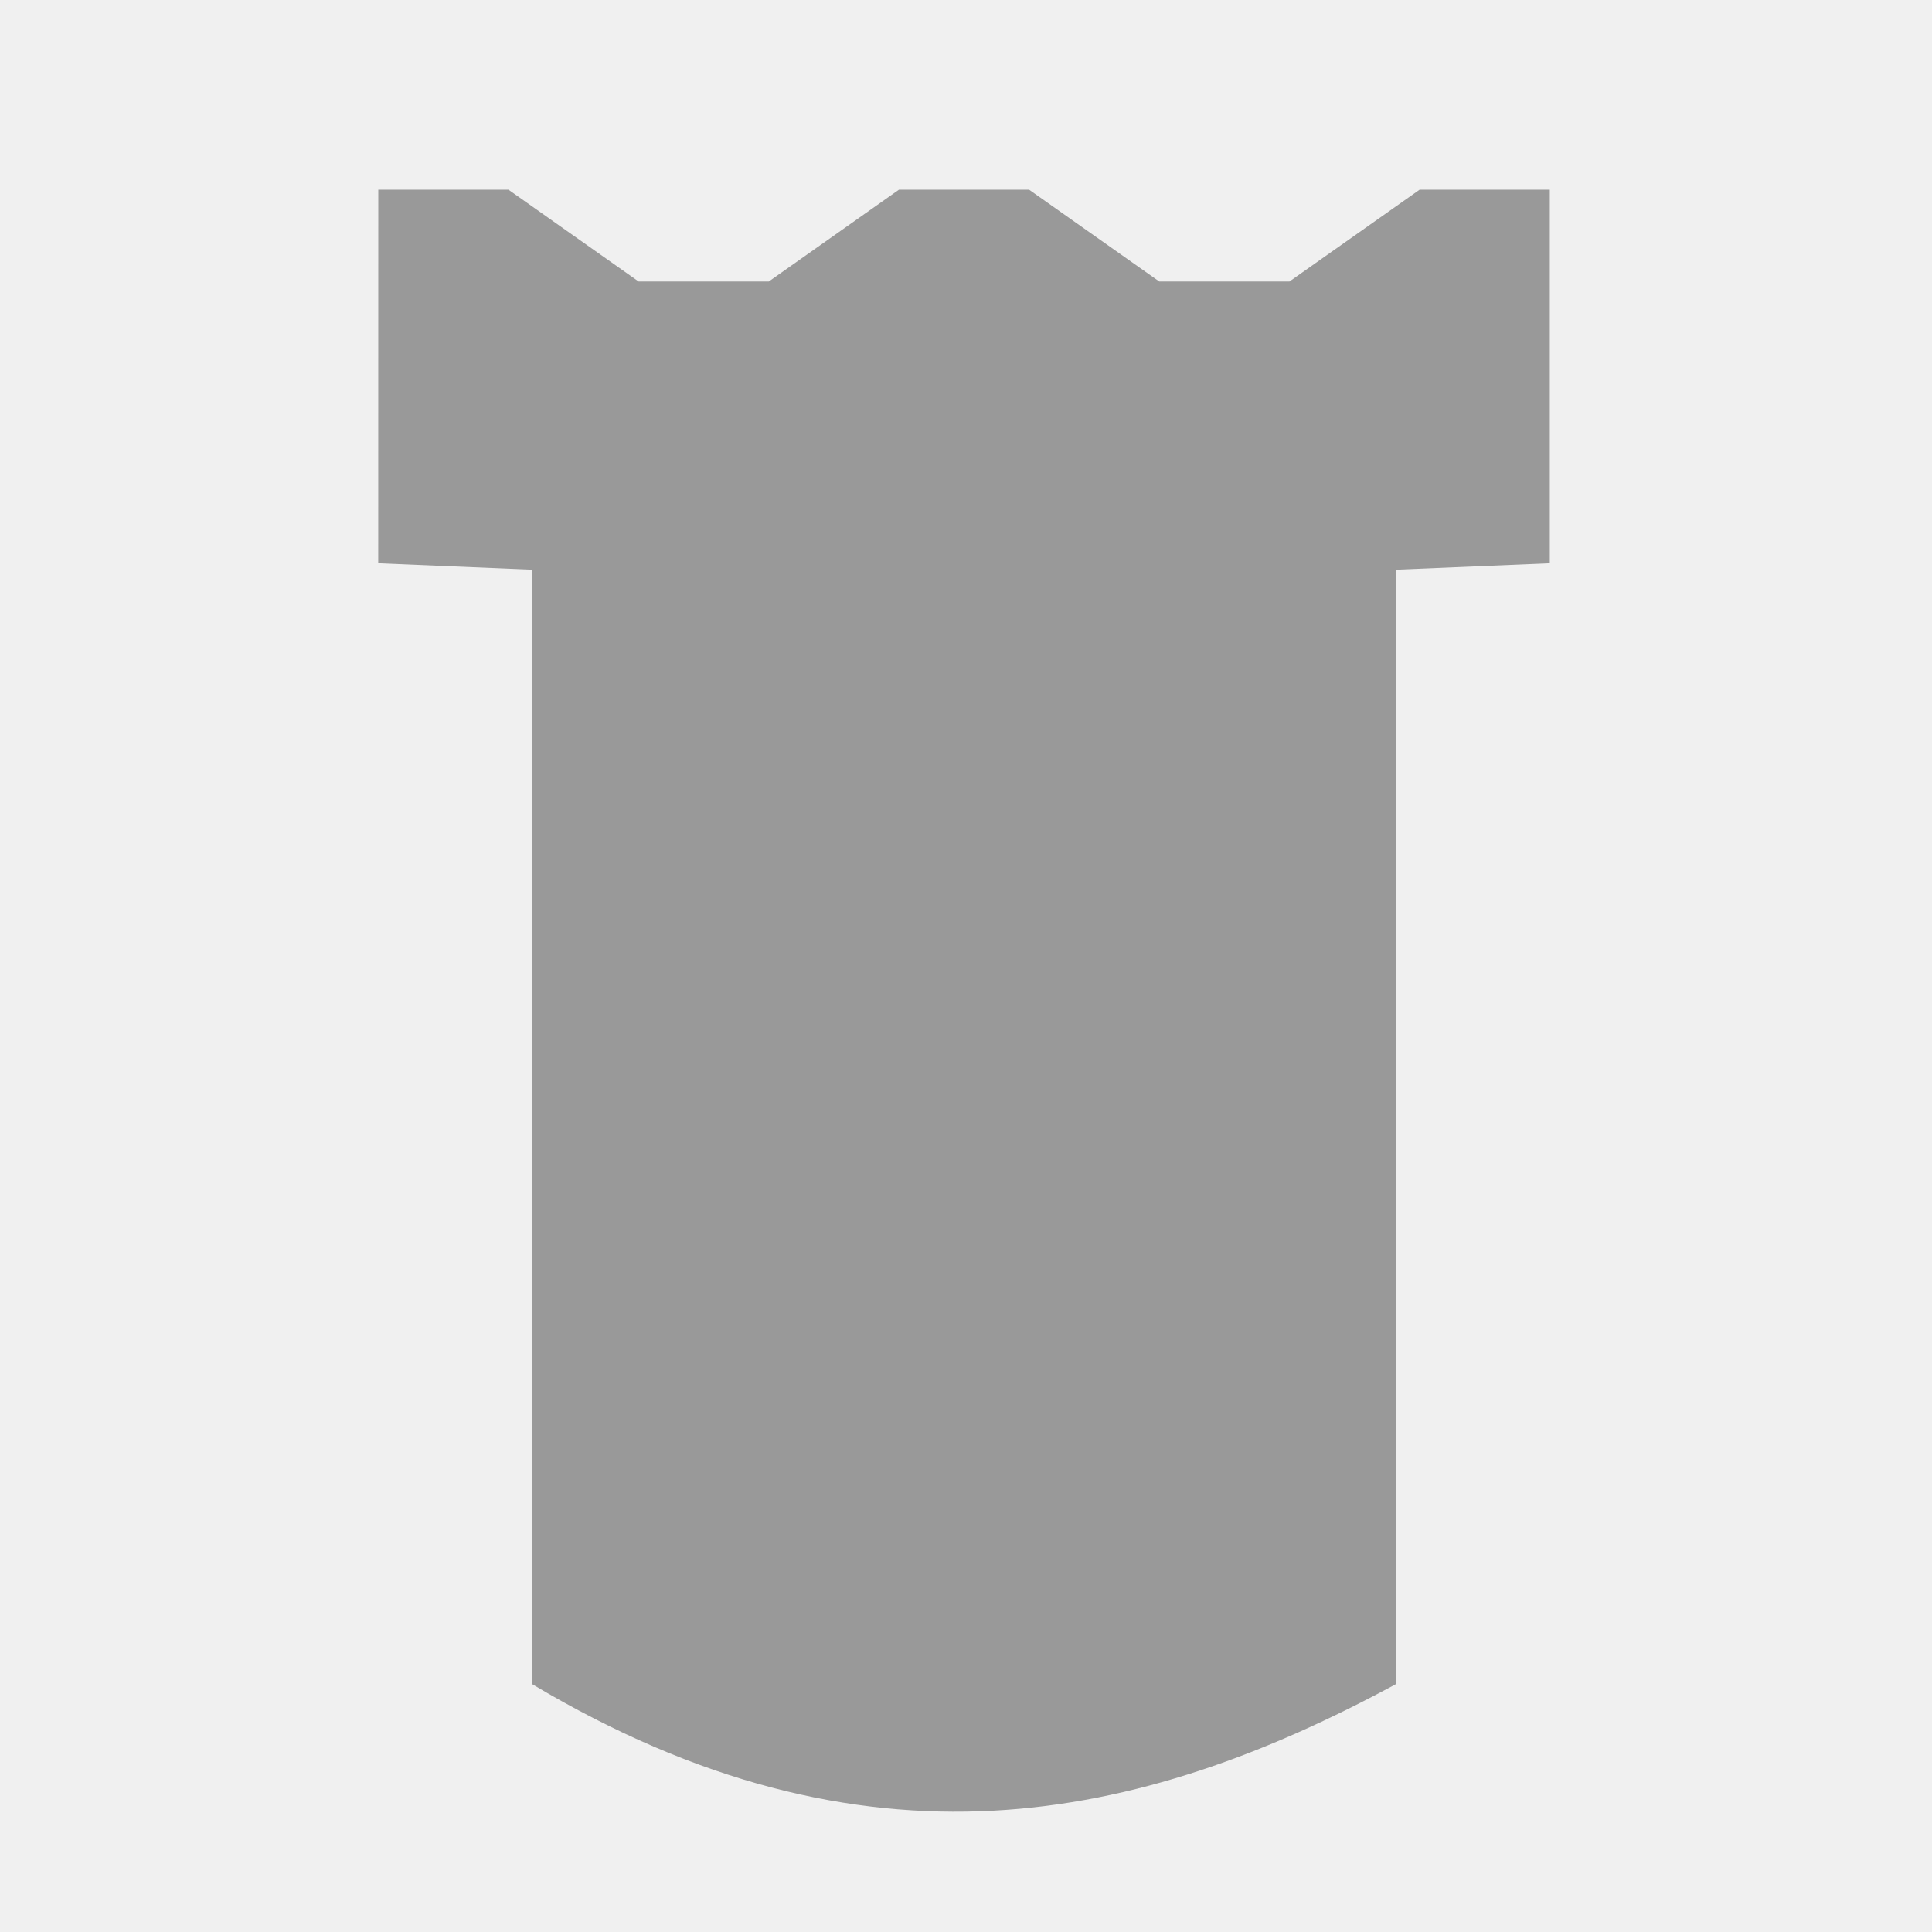
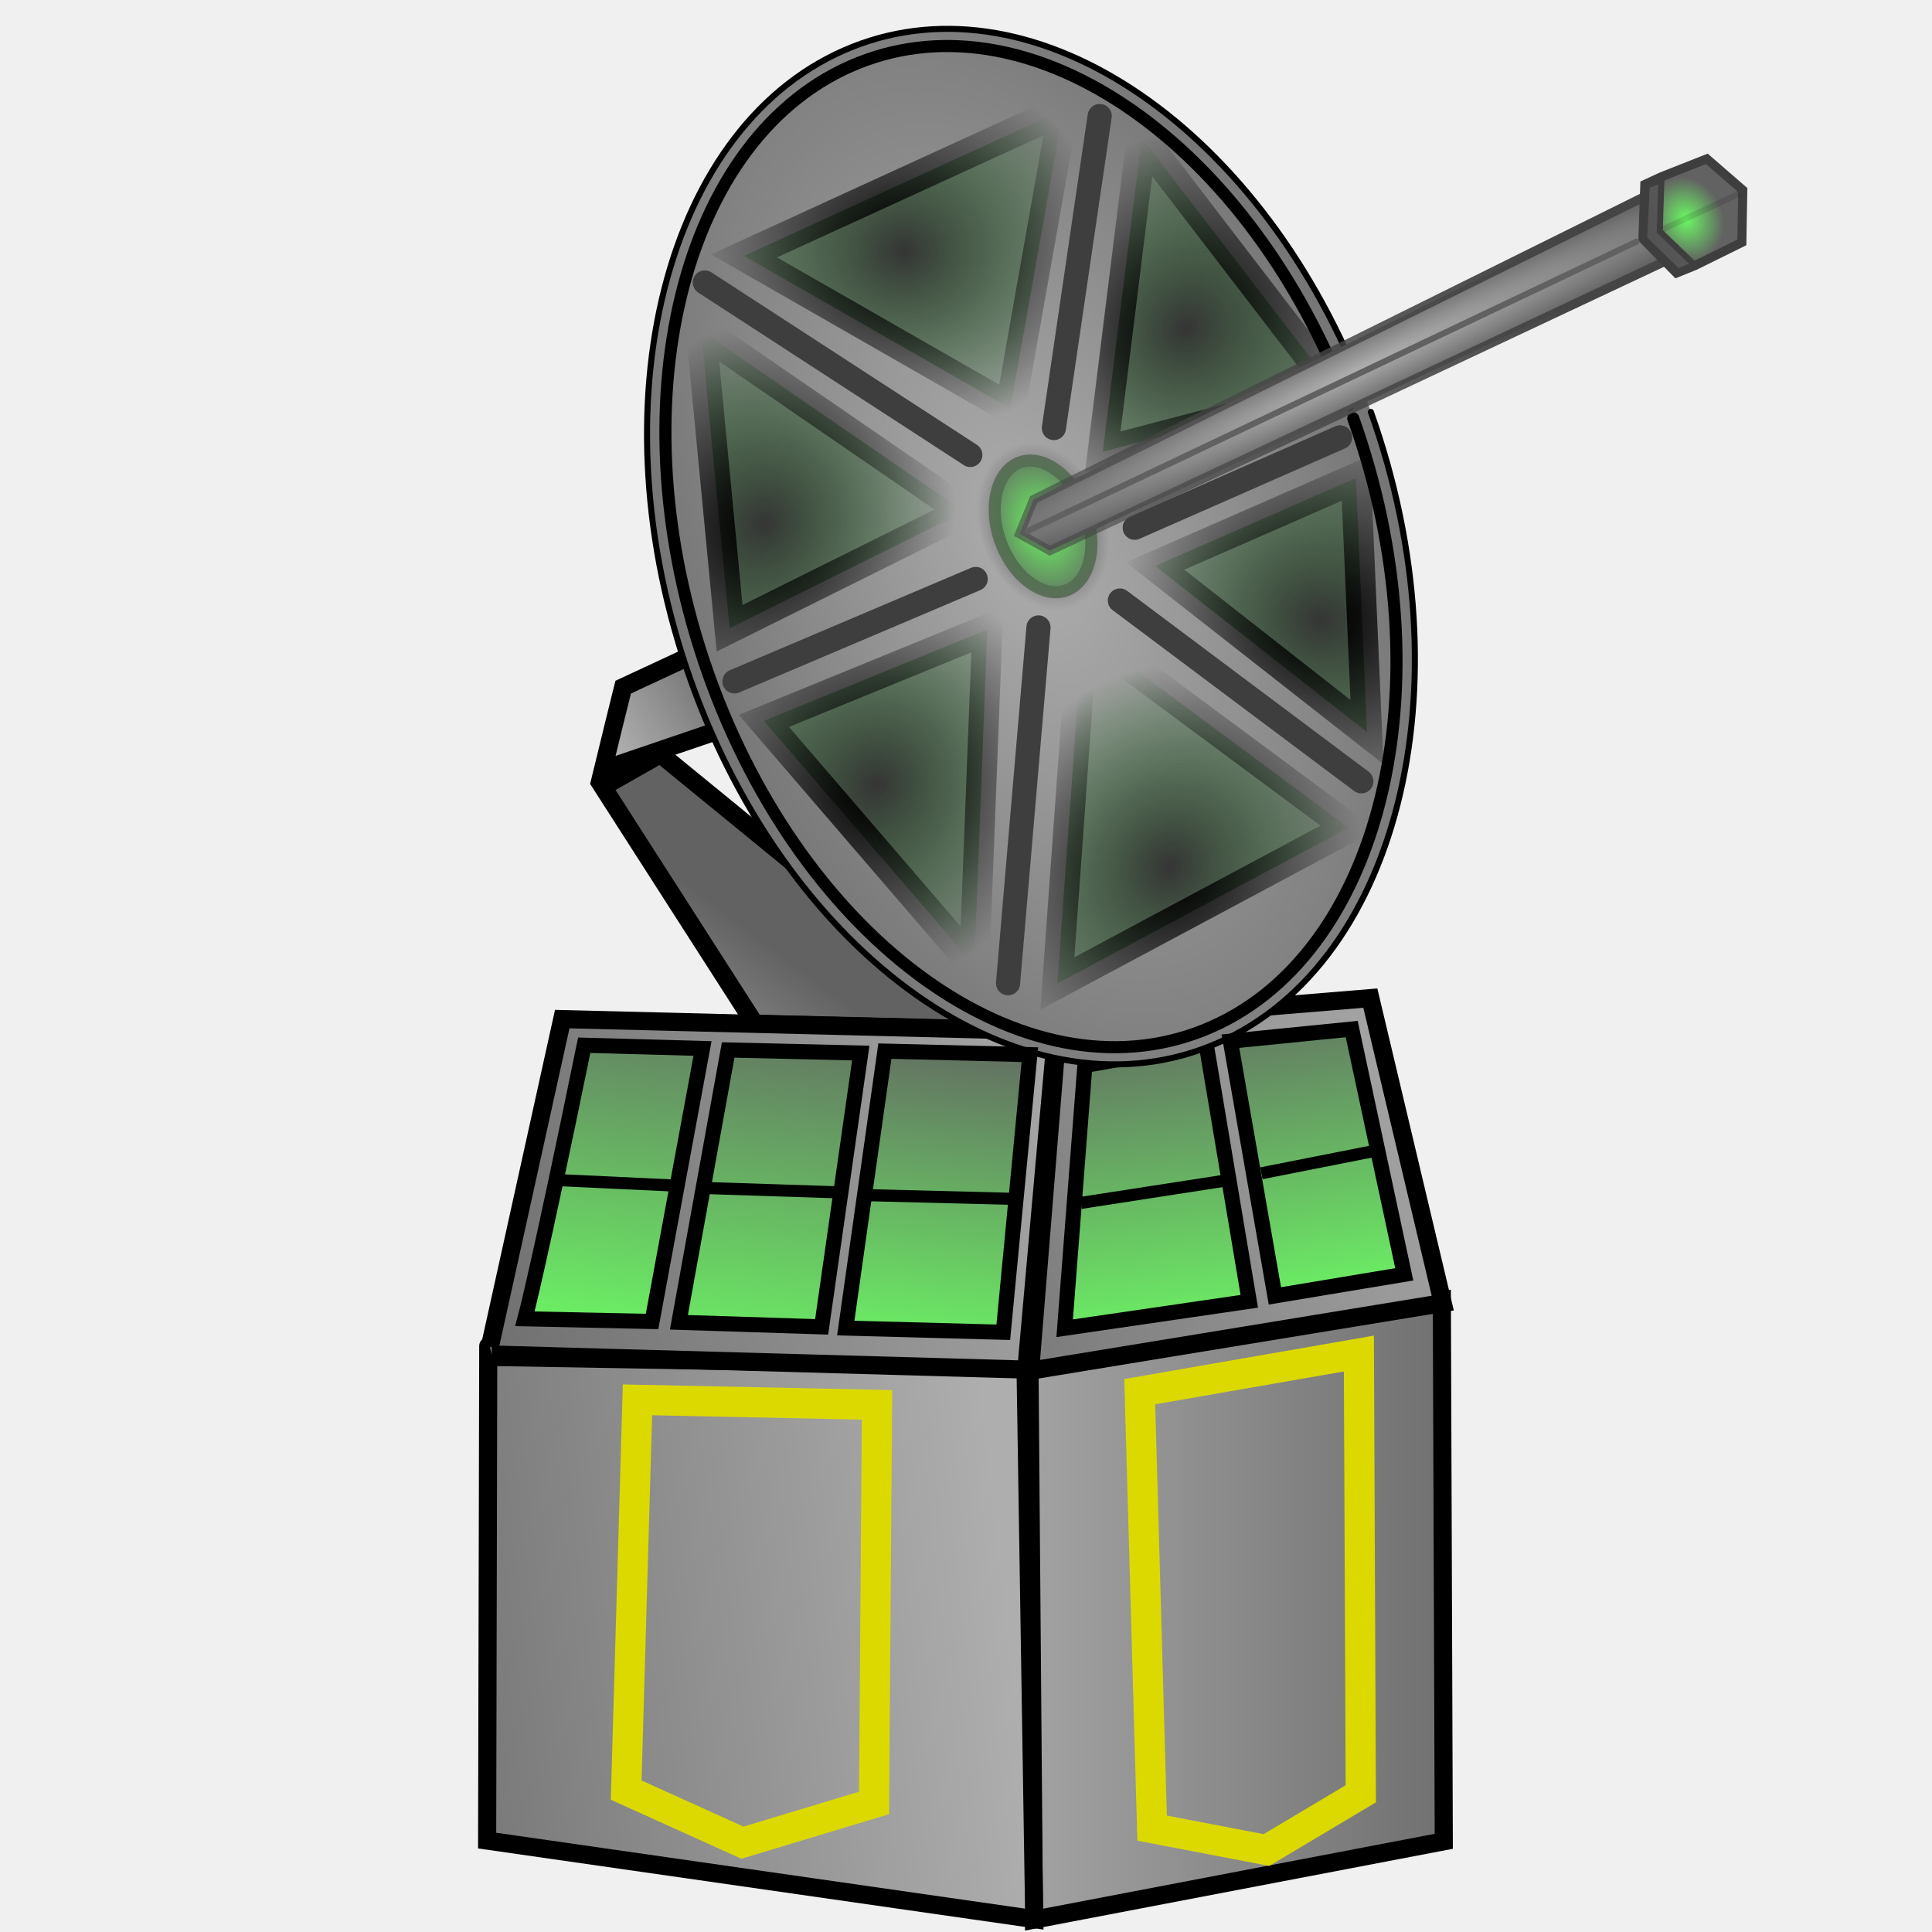
- <svg xmlns="http://www.w3.org/2000/svg" width="64" height="64" id="svg2" version="1.1">
-   <defs id="defs4" />
+ <svg xmlns="http://www.w3.org/2000/svg" xmlns:xlink="http://www.w3.org/1999/xlink" width="64" height="64" id="svg2" version="1.1">
+   <defs id="defs4">
+     <linearGradient id="linearGradient3998">
+       <stop id="stop4000" offset="0" style="stop-color:#bebebe;stop-opacity:1;" />
+       <stop id="stop4002" offset="1" style="stop-color:#515151;stop-opacity:1;" />
+     </linearGradient>
+     <linearGradient id="linearGradient3932">
+       <stop id="stop3934" offset="0" style="stop-color:#6cf864;stop-opacity:1;" />
+       <stop id="stop3936" offset="1" style="stop-color:#626262;stop-opacity:1;" />
+     </linearGradient>
+     <linearGradient id="linearGradient3926">
+       <stop id="stop3928" offset="0" style="stop-color:#f3ee28;stop-opacity:1;" />
+       <stop id="stop3930" offset="1" style="stop-color:#89d539;stop-opacity:1;" />
+     </linearGradient>
+     <linearGradient id="linearGradient3920">
+       <stop style="stop-color:#da7c71;stop-opacity:1;" offset="0" id="stop3922" />
+       <stop style="stop-color:#2daf15;stop-opacity:1;" offset="1" id="stop3924" />
+     </linearGradient>
+     <linearGradient id="linearGradient3914">
+       <stop id="stop3916" offset="0" style="stop-color:#7be02a;stop-opacity:1;" />
+       <stop id="stop3918" offset="1" style="stop-color:#dc5f3f;stop-opacity:1;" />
+     </linearGradient>
+     <linearGradient id="linearGradient5419">
+       <stop style="stop-color:#4c4c4c;stop-opacity:1;" offset="0" id="stop5421" />
+       <stop style="stop-color:#666666;stop-opacity:1;" offset="1" id="stop5423" />
+     </linearGradient>
+     <linearGradient id="linearGradient3957">
+       <stop style="stop-color:#454545;stop-opacity:1;" offset="0" id="stop3959" />
+       <stop style="stop-color:#454545;stop-opacity:0.192;" offset="1" id="stop3961" />
+     </linearGradient>
+     <linearGradient id="linearGradient3949">
+       <stop style="stop-color:#2c2c2c;stop-opacity:1;" offset="0" id="stop3951" />
+       <stop style="stop-color:#2c2c2c;stop-opacity:0;" offset="1" id="stop3953" />
+     </linearGradient>
+     <linearGradient id="linearGradient3885">
+       <stop style="stop-color:#000000;stop-opacity:1;" offset="0" id="stop3887" />
+       <stop style="stop-color:#000000;stop-opacity:0;" offset="1" id="stop3889" />
+     </linearGradient>
+     <linearGradient id="linearGradient3819">
+       <stop style="stop-color:#353535;stop-opacity:1;" offset="0" id="stop3821" />
+       <stop style="stop-color:#09610d;stop-opacity:0;" offset="1" id="stop3823" />
+     </linearGradient>
+     <linearGradient id="linearGradient3777">
+       <stop style="stop-color:#aeaeae;stop-opacity:1;" offset="0" id="stop3779" />
+       <stop style="stop-color:#626262;stop-opacity:1;" offset="1" id="stop3781" />
+     </linearGradient>
+     <radialGradient xlink:href="#linearGradient3777" id="radialGradient3795" cx="45.312" cy="26.857" fx="45.312" fy="26.857" r="12.498" gradientTransform="matrix(1.286568,-0.06713884,0.1206865,2.312691,-16.2264,-32.21291)" gradientUnits="userSpaceOnUse" />
+     <radialGradient xlink:href="#linearGradient3777" id="radialGradient3827" cx="49.554" cy="15.741" fx="49.554" fy="15.741" r="11.054" gradientTransform="matrix(0.05086814,0.1059088,-1.337816,0.642555,63.58261,985.2138)" gradientUnits="userSpaceOnUse" />
+     <radialGradient xlink:href="#linearGradient3932" id="radialGradient3835" cx="39.821" cy="21.991" fx="39.821" fy="21.991" r="2.096" gradientTransform="matrix(1,0,0,1.362011,0,-7.961005)" gradientUnits="userSpaceOnUse" />
+     <linearGradient xlink:href="#linearGradient3777" id="linearGradient3849" x1="37.278" y1="50.463" x2="11.281" y2="53.748" gradientUnits="userSpaceOnUse" gradientTransform="matrix(1,0,0,1.139606,-4.285714,980.2021)" />
+     <radialGradient xlink:href="#linearGradient3932" id="radialGradient3881" cx="60.042" cy="999.655" fx="60.042" fy="999.655" r="1.939" gradientTransform="matrix(0.2909532,0.6831917,-0.5821443,0.2479198,620.3266,706.7816)" gradientUnits="userSpaceOnUse" />
+     <radialGradient xlink:href="#linearGradient3885" id="radialGradient3895" cx="34.219" cy="12.072" fx="34.219" fy="12.072" r="5.298" gradientTransform="matrix(1.297932,-0.00901056,0.0081415,1.172747,-14.5789,982.8351)" gradientUnits="userSpaceOnUse" />
+     <radialGradient xlink:href="#linearGradient3819" id="radialGradient3903" cx="34.219" cy="12.072" fx="34.219" fy="12.072" r="5.298" gradientTransform="matrix(1.297932,-0.00901056,0.0081415,1.172747,-14.5789,982.8351)" gradientUnits="userSpaceOnUse" />
+     <radialGradient xlink:href="#linearGradient3819" id="radialGradient3907" gradientUnits="userSpaceOnUse" gradientTransform="matrix(0.5772258,-1.162548,1.050421,0.5215527,-7.135629,1039.2)" cx="34.219" cy="12.072" fx="34.219" fy="12.072" r="5.298" />
+     <radialGradient xlink:href="#linearGradient3885" id="radialGradient3909" gradientUnits="userSpaceOnUse" gradientTransform="matrix(0.5772258,-1.162548,1.050421,0.5215527,-7.135629,1039.2)" cx="34.219" cy="12.072" fx="34.219" fy="12.072" r="5.298" />
+     <radialGradient xlink:href="#linearGradient3819" id="radialGradient3913" gradientUnits="userSpaceOnUse" gradientTransform="matrix(0.5772258,-1.162548,1.050421,0.5215527,-3.410691,1047.849)" cx="34.219" cy="12.072" fx="34.219" fy="12.072" r="5.298" />
+     <radialGradient xlink:href="#linearGradient3885" id="radialGradient3915" gradientUnits="userSpaceOnUse" gradientTransform="matrix(0.5772258,-1.162548,1.050421,0.5215527,-3.410691,1047.849)" cx="34.219" cy="12.072" fx="34.219" fy="12.072" r="5.298" />
+     <radialGradient xlink:href="#linearGradient3819" id="radialGradient3919" gradientUnits="userSpaceOnUse" gradientTransform="matrix(0.5772258,-1.162548,1.050421,0.5215527,6.312027,1050.564)" cx="34.219" cy="12.072" fx="34.219" fy="12.072" r="5.298" />
+     <radialGradient xlink:href="#linearGradient3885" id="radialGradient3921" gradientUnits="userSpaceOnUse" gradientTransform="matrix(0.5772258,-1.162548,1.050421,0.5215527,6.312027,1050.564)" cx="34.219" cy="12.072" fx="34.219" fy="12.072" r="5.298" />
+     <radialGradient xlink:href="#linearGradient3819" id="radialGradient3925" gradientUnits="userSpaceOnUse" gradientTransform="matrix(1.260951,0.3077496,-0.2780673,1.139333,3.958213,984.6023)" cx="34.219" cy="12.072" fx="34.219" fy="12.072" r="5.298" />
+     <radialGradient xlink:href="#linearGradient3885" id="radialGradient3927" gradientUnits="userSpaceOnUse" gradientTransform="matrix(1.260951,0.3077496,-0.2780673,1.139333,3.958213,984.6023)" cx="34.219" cy="12.072" fx="34.219" fy="12.072" r="5.298" />
+     <radialGradient xlink:href="#linearGradient3819" id="radialGradient3931" gradientUnits="userSpaceOnUse" gradientTransform="matrix(0.7548568,-1.055888,0.9540483,0.6820513,1.948876,1027.131)" cx="34.219" cy="12.072" fx="34.219" fy="12.072" r="5.298" />
+     <radialGradient xlink:href="#linearGradient3885" id="radialGradient3933" gradientUnits="userSpaceOnUse" gradientTransform="matrix(0.7548568,-1.055888,0.9540483,0.6820513,1.948876,1027.131)" cx="34.219" cy="12.072" fx="34.219" fy="12.072" r="5.298" />
+     <linearGradient xlink:href="#linearGradient3777" id="linearGradient3947" x1="35.108" y1="49.1" x2="56.185" y2="49.1" gradientUnits="userSpaceOnUse" gradientTransform="matrix(1,0,0,1.163324,-4.285714,978.7171)" />
+     <radialGradient xlink:href="#linearGradient3949" id="radialGradient3955" cx="39.821" cy="21.991" fx="39.821" fy="21.991" r="2.096" gradientTransform="matrix(1,0,0,1.362011,0,-7.961005)" gradientUnits="userSpaceOnUse" />
+     <linearGradient xlink:href="#linearGradient3957" id="linearGradient5427" x1="54.632" y1="999.434" x2="21.162" y2="1015.925" gradientUnits="userSpaceOnUse" gradientTransform="translate(-3.973214,-3.883929)" />
+     <linearGradient xlink:href="#linearGradient5419" id="linearGradient5441" x1="56.483" y1="1000.986" x2="64.476" y2="997.703" gradientUnits="userSpaceOnUse" gradientTransform="translate(-4.285714,-3.75)" />
+     <linearGradient xlink:href="#linearGradient3777" id="linearGradient3831" x1="37.76" y1="34.611" x2="10.16" y2="42.692" gradientUnits="userSpaceOnUse" />
+     <linearGradient xlink:href="#linearGradient3777" id="linearGradient3841" x1="50.513" y1="34.358" x2="24.554" y2="47.869" gradientUnits="userSpaceOnUse" />
+     <linearGradient xlink:href="#linearGradient3932" id="linearGradient3866" x1="20.577" y1="44.755" x2="22.19" y2="31.125" gradientUnits="userSpaceOnUse" />
+     <linearGradient xlink:href="#linearGradient3932" id="linearGradient3874" x1="26.472" y1="45.806" x2="27.911" y2="32.259" gradientUnits="userSpaceOnUse" gradientTransform="translate(-1.420527,988.3306)" />
+     <linearGradient xlink:href="#linearGradient3932" id="linearGradient3882" x1="31.802" y1="45.419" x2="33.055" y2="33.766" gradientUnits="userSpaceOnUse" />
+     <linearGradient xlink:href="#linearGradient3932" id="linearGradient3894" x1="39.014" y1="44.761" x2="37.723" y2="32.757" gradientUnits="userSpaceOnUse" />
+     <linearGradient xlink:href="#linearGradient3932" id="linearGradient3902" x1="44.681" y1="43.517" x2="42.946" y2="31.79" gradientUnits="userSpaceOnUse" />
+     <linearGradient xlink:href="#linearGradient3777" id="linearGradient3948" x1="19.448" y1="23.692" x2="23.738" y2="21.013" gradientUnits="userSpaceOnUse" gradientTransform="translate(0.6696433,988.9872)" />
+     <linearGradient xlink:href="#linearGradient3777" id="linearGradient3958" x1="19.387" y1="36.277" x2="23.782" y2="30.429" gradientUnits="userSpaceOnUse" gradientTransform="translate(0.8035714,988.5408)" />
+   </defs>
  <g id="layer1" transform="translate(0,-988.3622)" style="display:none">
    <path style="color:#000000;fill:none;stroke:#000000;stroke-width:0.1;stroke-miterlimit:4;stroke-dasharray:none;marker:none;visibility:visible;display:inline;overflow:visible;enable-background:accumulate" d="m 0,1004.362 32,-16 32,16 0,32 -32,16 -32,-16 z" id="rect3750" />
  </g>
  <g transform="translate(0,-988.3622)" id="g3757" style="display:inline">
-     <path style="color:#000000;fill:#999999;fill-opacity:1;fill-rule:nonzero;stroke:none;stroke-width:0.1;marker:none;visibility:visible;display:inline;overflow:visible;enable-background:accumulate" d="m 12.531,994.646 4.312,0 4.312,3.041 4.312,0 4.312,-3.041 4.312,0 4.312,3.041 4.312,0 4.312,-3.041 4.312,0 0,12.376 -5.094,0.212 0,36.915 c -8.491,4.596 -17.576,6.591 -28.622,0 l 0,-36.915 -5.094,-0.212 z" id="rect3764" />
+     <path style="fill:url(#linearGradient3947);fill-opacity:1;stroke:#000000;stroke-width:0.6;stroke-linecap:round;stroke-linejoin:miter;stroke-miterlimit:4;stroke-opacity:1;stroke-dasharray:none" d="m 47.763,1031.453 0.064,17.905 -13.575,2.595 -0.152,-18.636 c 5.908,-0.988 7.645,-0.644 13.663,-1.865 z" id="path3937" />
+     <path style="fill:url(#linearGradient3849);fill-opacity:1;stroke:#000000;stroke-width:0.6;stroke-linecap:round;stroke-linejoin:miter;stroke-miterlimit:4;stroke-opacity:1;stroke-dasharray:none" d="m 16.474,1033.316 17.498,0.302 0.289,18.317 -18.124,-2.601 0.037,-16.38" id="path3837" />
+     <path style="fill:url(#linearGradient3841);fill-opacity:1;stroke:#000000;stroke-width:0.6;stroke-linecap:butt;stroke-linejoin:miter;stroke-miterlimit:4;stroke-opacity:1;stroke-dasharray:none" d="M 47.793,43.166 45.394,33.064 35.051,33.916 34.124,45.407 z" id="path3833" transform="translate(0,988.3622)" />
+     <path style="fill:url(#linearGradient3958);fill-opacity:1;stroke:#000000;stroke-width:0.6;stroke-linecap:round;stroke-linejoin:miter;stroke-miterlimit:4;stroke-opacity:1;stroke-dasharray:none" d="m 32.321,1022.452 -7.321,-0.179 -5.033,-7.846 1.908,-1.083 11.25,9.197" id="path3950" />
+     <path style="fill:url(#linearGradient3831);fill-opacity:1;stroke:#000000;stroke-width:0.6;stroke-linecap:butt;stroke-linejoin:miter;stroke-miterlimit:4;stroke-opacity:1;stroke-dasharray:none" d="M 16.226,44.618 18.625,33.759 34.994,34.164 33.998,45.37 16.289,44.87" id="path3823" transform="translate(0,988.3622)" />
+     <path style="fill:url(#linearGradient3894);stroke:#000000;stroke-width:0.5;stroke-linecap:butt;stroke-linejoin:miter;stroke-miterlimit:4;stroke-opacity:1;stroke-dasharray:none;fill-opacity:1" d="M 39.955,34.58 35.938,35.295 35.268,44 41.384,43.107 z" id="path3886" transform="translate(0,988.3622)" />
+     <path style="fill:url(#linearGradient3948);fill-opacity:1;stroke:#000000;stroke-width:0.6;stroke-linecap:round;stroke-linejoin:miter;stroke-miterlimit:4;stroke-opacity:1;stroke-dasharray:none" d="m 23.802,1012.56 -3.831,1.302 0.36,-1.476 0.312,-1.26 2.27,-1.058 0.928,2.54" id="path3938" />
+     <path style="fill:url(#radialGradient3795);fill-opacity:1;stroke:#000000;stroke-width:0.2;stroke-linecap:round;stroke-linejoin:round;stroke-miterlimit:4;stroke-opacity:1;stroke-dasharray:none" id="path3007" d="M 57.398,26.061 C 57.701,35.765 52.535,43.988 45.86,44.428 39.186,44.868 33.529,37.358 33.227,27.654 32.924,17.949 38.09,9.726 44.765,9.286 51.309,8.855 56.9,16.075 57.378,25.574" transform="matrix(0.9518439,-0.3065832,0.3065832,0.9518439,-17.2126,994.7976)" />
+     <path transform="matrix(0.9518439,-0.3065832,0.3065832,0.9518439,-17.2126,994.7976)" d="m 56.778,26.086 c 0.287,9.391 -4.614,17.349 -10.946,17.774 C 39.5,44.287 34.134,37.019 33.847,27.628 33.56,18.237 38.46,10.279 44.793,9.853 51.001,9.436 56.306,16.423 56.76,25.615" id="path4004" style="fill:url(#radialGradient3795);fill-opacity:1;stroke:#000000;stroke-width:0.4;stroke-linecap:round;stroke-linejoin:round;stroke-miterlimit:4;stroke-opacity:1;stroke-dasharray:none" />
+     <path style="fill:url(#radialGradient3835);fill-opacity:1.0;stroke:url(#radialGradient3955);stroke-width:0.8;stroke-linecap:round;stroke-linejoin:round;stroke-miterlimit:4;stroke-opacity:1;stroke-dasharray:none" id="path3797" d="m 41.516,21.88 c 0.042,1.355 -0.682,2.503 -1.618,2.564 -0.936,0.061 -1.729,-0.987 -1.772,-2.342 -0.042,-1.355 0.682,-2.503 1.618,-2.564 0.918,-0.06 1.702,0.948 1.769,2.274" transform="matrix(0.940177,-0.3406863,0.3406863,0.940177,-10.37767,998.6908)" />
+     <path style="fill:none;stroke:#3e3e3e;stroke-width:0.8;stroke-linecap:round;stroke-linejoin:miter;stroke-miterlimit:4;stroke-opacity:1;stroke-dasharray:none" d="m 23.348,997.719 8.795,5.714" id="path3859" />
+     <path style="fill:none;stroke:#3e3e3e;stroke-width:0.8;stroke-linecap:round;stroke-linejoin:miter;stroke-miterlimit:4;stroke-opacity:1;stroke-dasharray:none" d="m 36.429,992.205 -1.518,10.336" id="path3861" />
+     <path style="fill:none;stroke:#3e3e3e;stroke-width:0.8;stroke-linecap:round;stroke-linejoin:miter;stroke-miterlimit:4;stroke-opacity:1;stroke-dasharray:none" d="m 37.589,1005.844 6.803,-2.993" id="path3863" />
+     <path style="fill:none;stroke:#3e3e3e;stroke-width:0.8;stroke-linecap:round;stroke-linejoin:miter;stroke-miterlimit:4;stroke-opacity:1;stroke-dasharray:none" d="m 37.098,1008.255 7.999,5.99" id="path3865" />
+     <path style="fill:none;stroke:#3e3e3e;stroke-width:0.8;stroke-linecap:round;stroke-linejoin:miter;stroke-miterlimit:4;stroke-opacity:1;stroke-dasharray:none" d="m 34.401,1009.148 -1.008,11.786" id="path3867" />
+     <path style="fill:none;stroke:#3e3e3e;stroke-width:0.8;stroke-linecap:round;stroke-linejoin:miter;stroke-miterlimit:4;stroke-opacity:1;stroke-dasharray:none" d="m 32.321,1007.541 -7.991,3.393" id="path3869" />
+     <path style="fill:url(#radialGradient3903);fill-opacity:1;stroke:url(#radialGradient3895);stroke-width:1px;stroke-linecap:butt;stroke-linejoin:miter;stroke-opacity:1" d="m 24.645,996.839 8.824,5.054 1.754,-9.898 z" id="path3883" />
+     <path id="path3905" d="m 24.169,1009.174 7.773,-3.864 -8.72,-5.994 z" style="fill:url(#radialGradient3907);fill-opacity:1;stroke:url(#radialGradient3909);stroke-width:1px;stroke-linecap:butt;stroke-linejoin:miter;stroke-opacity:1" />
+     <path style="fill:url(#radialGradient3913);fill-opacity:1;stroke:url(#radialGradient3915);stroke-width:1px;stroke-linecap:butt;stroke-linejoin:miter;stroke-opacity:1" d="m 25.304,1012.243 6.97,8.1 0.432,-11.128 z" id="path3911" />
+     <path id="path3917" d="m 35.027,1020.94 9.648,-5.159 -8.809,-6.53 z" style="fill:url(#radialGradient3919);fill-opacity:1;stroke:url(#radialGradient3921);stroke-width:1px;stroke-linecap:butt;stroke-linejoin:miter;stroke-opacity:1" />
+     <path style="fill:url(#radialGradient3925);fill-opacity:1;stroke:url(#radialGradient3927);stroke-width:1px;stroke-linecap:butt;stroke-linejoin:miter;stroke-opacity:1" d="m 38.266,1007.111 7.017,5.502 -0.366,-8.414 z" id="path3923" />
+     <path id="path3929" d="m 36.531,1003.325 7.718,-2.02 -6.427,-8.376 z" style="fill:url(#radialGradient3931);fill-opacity:1;stroke:url(#radialGradient3933);stroke-width:1px;stroke-linecap:butt;stroke-linejoin:miter;stroke-opacity:1" />
+     <path style="fill:url(#radialGradient3827);fill-opacity:1;stroke:url(#linearGradient5427);stroke-width:0.3;stroke-linecap:butt;stroke-linejoin:miter;stroke-miterlimit:4;stroke-opacity:1;stroke-dasharray:none" d="m 34.241,1004.907 20.893,-10.357 0.714,2.143 -21.071,9.911 -1.003,-0.557 z" id="path3809" />
+     <path style="fill:url(#radialGradient3881);fill-opacity:1;stroke:#3e3e3e;stroke-width:0.3;stroke-linecap:butt;stroke-linejoin:miter;stroke-miterlimit:4;stroke-opacity:1;stroke-dasharray:none" d="m 54.487,994.472 -0.063,1.803 1.112,1.132 0.612,-0.248 1.553,-0.767 0.031,-1.734 -1.192,-1.034 -1.509,0.596 z" id="path3871" />
+     <path style="fill:url(#linearGradient5441);fill-opacity:1;stroke:#3e3e3e;stroke-width:0.2;stroke-linecap:butt;stroke-linejoin:miter;stroke-miterlimit:4;stroke-opacity:1;stroke-dasharray:none" d="m 55.034,994.332 -0.052,1.696 1.149,1.103 -0.551,0.231 -1.116,-1.094 0.089,-1.763 z" id="path5407" />
+     <path style="fill:none;stroke:#616161;stroke-width:0.2;stroke-linecap:round;stroke-linejoin:miter;stroke-miterlimit:4;stroke-opacity:1;stroke-dasharray:none" d="m 54.208,996.369 -20.167,9.587" id="path5443" />
+     <path style="fill:none;stroke:#000000;stroke-width:0.2;stroke-linecap:butt;stroke-linejoin:miter;stroke-miterlimit:4;stroke-opacity:0.118;stroke-dasharray:none" d="m 55.067,995.967 2.548,-1.194" id="path5445" />
+     <path style="fill:none;stroke:#dcd900;stroke-width:1;stroke-linecap:butt;stroke-linejoin:miter;stroke-opacity:1;stroke-miterlimit:4;stroke-dasharray:none" d="m 20.743,1047.662 0.374,-12.928 7.935,0.166 -0.098,13.188 -4.36,1.315 z" id="path3843" />
+     <path style="fill:url(#linearGradient3866);fill-opacity:1;stroke:#000000;stroke-width:0.5;stroke-linecap:butt;stroke-linejoin:miter;stroke-miterlimit:4;stroke-opacity:1;stroke-dasharray:none" d="m 19.353,34.625 c -1.518,7.411 -1.964,9.062 -1.964,9.062 l 4.211,0.089 1.672,-9.044 z" id="path3854" transform="translate(0,988.3622)" />
+     <path style="fill:url(#linearGradient3874);fill-opacity:1;stroke:#000000;stroke-width:0.5;stroke-linecap:butt;stroke-linejoin:miter;stroke-miterlimit:4;stroke-opacity:1;stroke-dasharray:none" d="m 24.122,1023.144 4.392,0.102 -1.296,9.07 -4.728,-0.151 z" id="path3856" />
+     <path style="fill:url(#linearGradient3882);fill-opacity:1;stroke:#000000;stroke-width:0.5;stroke-linecap:butt;stroke-linejoin:miter;stroke-miterlimit:4;stroke-opacity:1;stroke-dasharray:none" d="m 29.313,34.82 4.802,0.117 -0.88,9.196 -5.218,-0.139 z" id="path3858" transform="translate(0,988.3622)" />
+     <path style="fill:url(#linearGradient3902);stroke:#000000;stroke-width:0.5;stroke-linecap:butt;stroke-linejoin:miter;stroke-miterlimit:4;stroke-opacity:1;stroke-dasharray:none;fill-opacity:1" d="m 44.777,34.089 1.741,8.125 -4.286,0.714 -1.473,-8.438 z" id="path3884" transform="translate(0,988.3622)" />
+     <path style="fill:none;stroke:#000000;stroke-width:0.4;stroke-linecap:butt;stroke-linejoin:miter;stroke-miterlimit:4;stroke-opacity:1;stroke-dasharray:none" d="m 18.415,1027.451 3.874,0.182" id="path3904" />
+     <path style="fill:none;stroke:#000000;stroke-width:0.4;stroke-linecap:butt;stroke-linejoin:miter;stroke-miterlimit:4;stroke-opacity:1;stroke-dasharray:none" d="m 23.448,1027.719 4.366,0.143" id="path3906" />
+     <path style="fill:none;stroke:#000000;stroke-width:0.4;stroke-linecap:butt;stroke-linejoin:miter;stroke-miterlimit:4;stroke-opacity:1;stroke-dasharray:none" d="m 28.766,1027.954 4.806,0.122" id="path3908" />
+     <path style="fill:none;stroke:#000000;stroke-width:0.4;stroke-linecap:butt;stroke-linejoin:miter;stroke-opacity:1;stroke-miterlimit:4;stroke-dasharray:none" d="M 41.786,38.866 45.625,38.107" id="path3910" transform="translate(0,988.3622)" />
+     <path style="fill:none;stroke:#000000;stroke-width:0.4;stroke-linecap:butt;stroke-linejoin:miter;stroke-miterlimit:4;stroke-opacity:1;stroke-dasharray:none" d="m 35.804,39.848 4.756,-0.735" id="path3912" transform="translate(0,988.3622)" />
+     <path style="fill:none;stroke:#dcd900;stroke-width:1;stroke-linecap:butt;stroke-linejoin:miter;stroke-miterlimit:4;stroke-opacity:1;stroke-dasharray:none;display:inline" d="m 41.953,61.285 -3.788,-0.726 -0.41,-14.458 7.26,-1.263 0.063,14.584 z" id="path3962" transform="translate(0,988.3622)" />
  </g>
  <g id="layer2" style="display:none">
-     <path style="color:#000000;fill:#ffffff;fill-opacity:1;fill-rule:nonzero;stroke:none;stroke-width:0.1;marker:none;visibility:visible;display:inline;overflow:visible;enable-background:accumulate" d="m 20.849,9.368 5.003,0 0,25.658 -2.501,3.041 -2.501,-3.041 z" id="rect2991-7" />
-     <path style="color:#000000;fill:#ffffff;fill-opacity:1;fill-rule:nonzero;stroke:none;stroke-width:0.1;marker:none;visibility:visible;display:inline;overflow:visible;enable-background:accumulate" d="m 38.167,9.368 5.003,0 0,25.658 -2.501,3.041 -2.501,-3.041 z" id="rect2991-4-3" />
+     <path style="color:#000000;fill:#ffffff;fill-opacity:1;fill-rule:nonzero;stroke:none;stroke-width:0.1;marker:none;visibility:visible;display:inline;overflow:visible;enable-background:accumulate" d="m 20.993,46.316 8.202,0.176 -0.061,13.206 -4.73,1.34 -3.756,-1.737 z" id="rect2991-7" />
+     <path style="color:#000000;fill:#ffffff;fill-opacity:1;fill-rule:nonzero;stroke:none;stroke-width:0.1;marker:none;visibility:visible;display:inline;overflow:visible;enable-background:accumulate" d="m 37.705,45.563 7.197,-0.868 0.141,14.703 -3.122,1.939 -3.79,-0.787 z" id="rect2991-4-3" />
  </g>
</svg>
